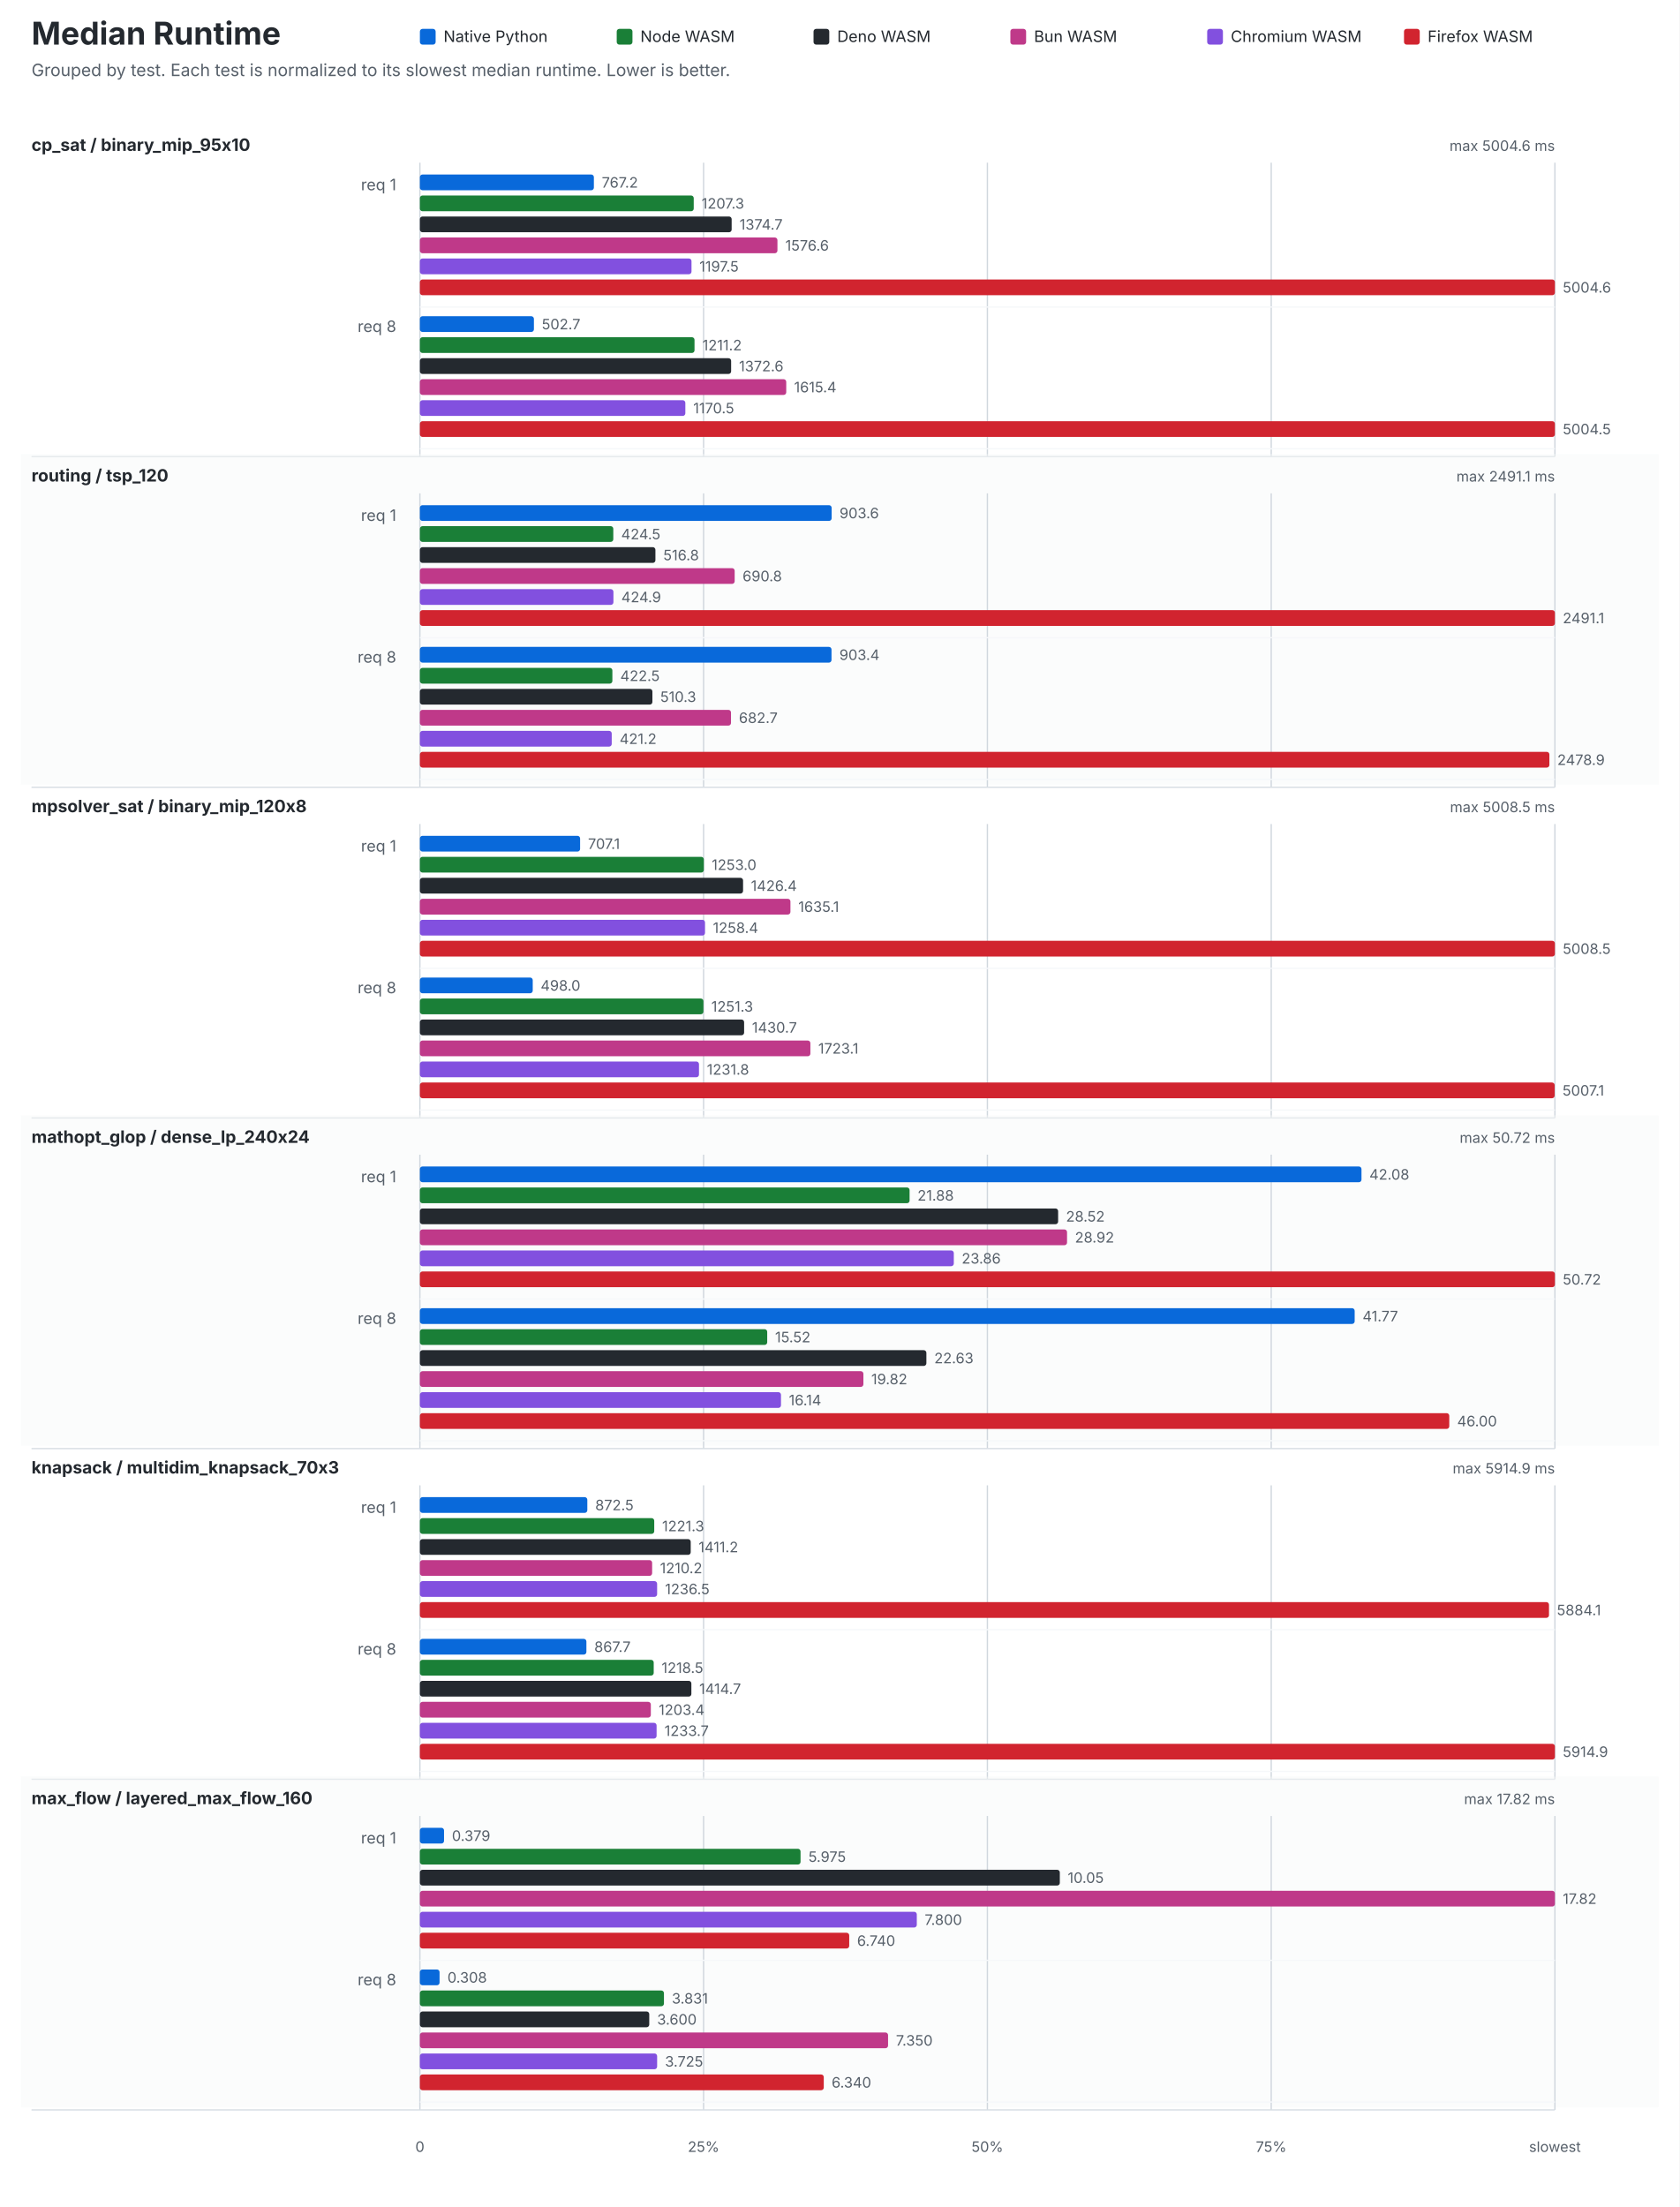
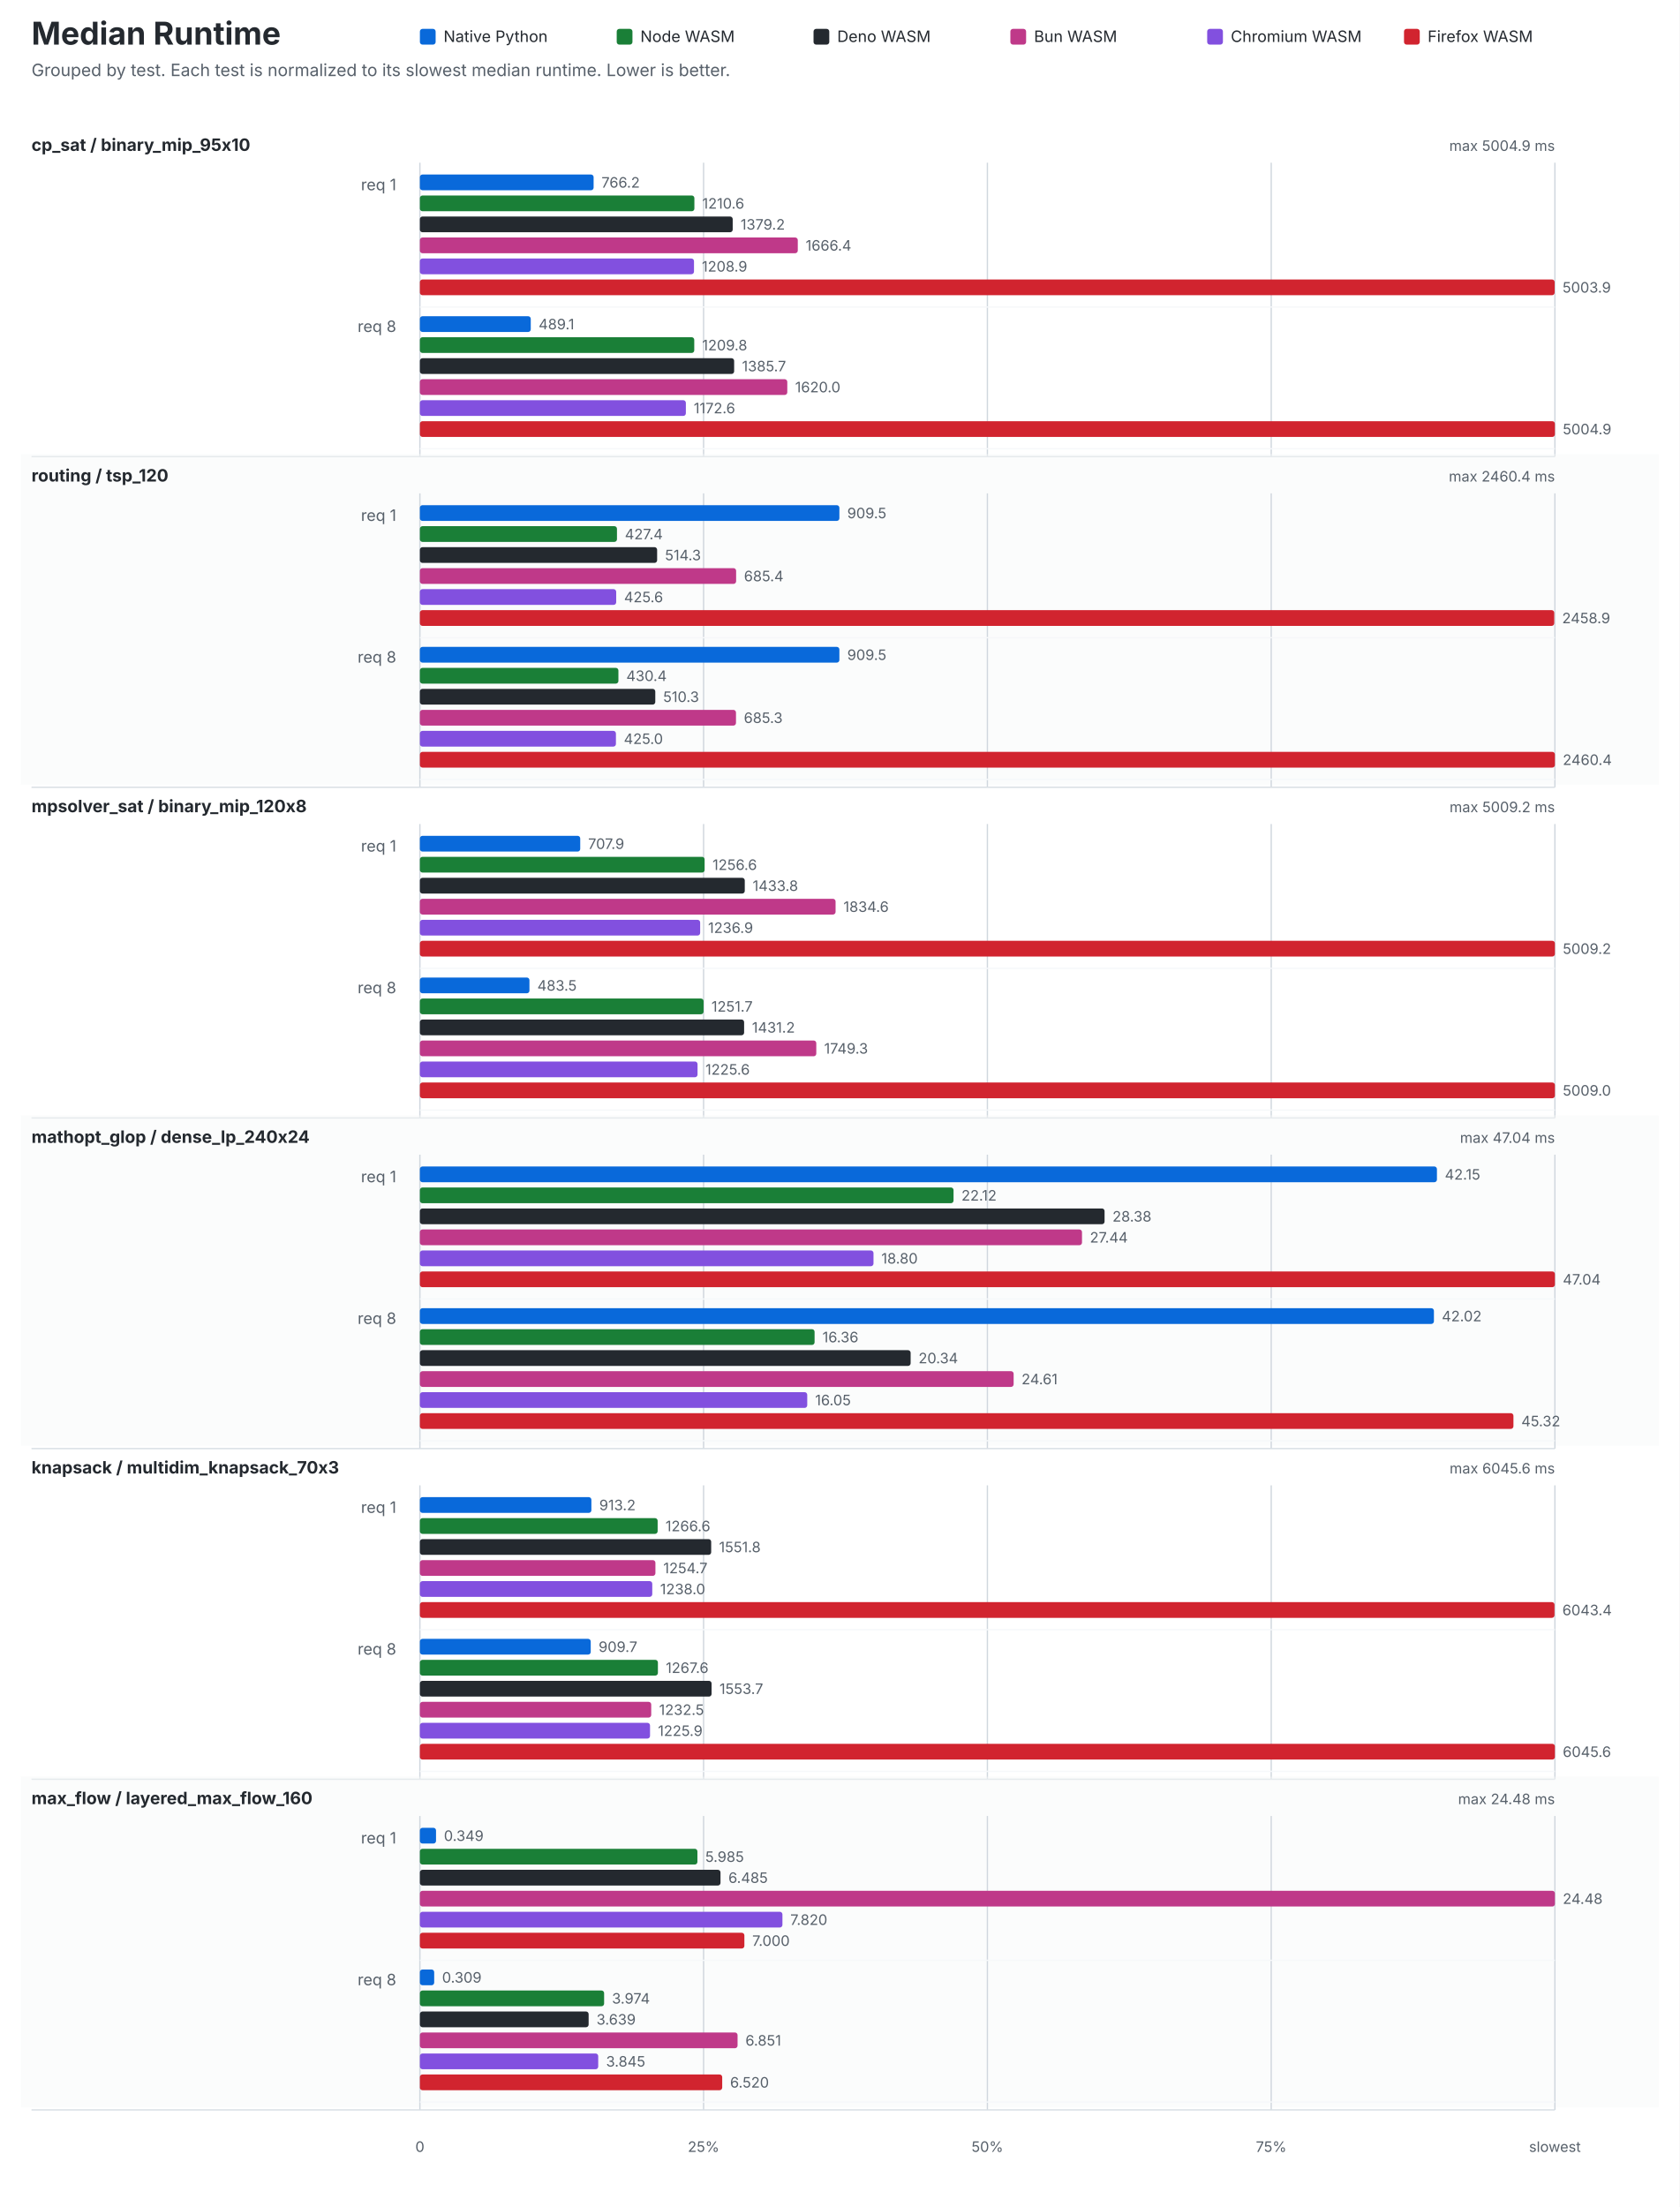
<svg xmlns="http://www.w3.org/2000/svg" width="1280" height="1682" viewBox="0 0 1280 1682" role="img">
  <rect width="100%" height="100%" fill="#ffffff" />
  <style>text{font-family:-apple-system,BlinkMacSystemFont,"Segoe UI",sans-serif}</style>
  <text x="24" y="34" font-size="24" font-weight="700" fill="#24292f">Median Runtime</text>
  <text x="24" y="58" font-size="13" fill="#57606a">Grouped by test. Each test is normalized to its slowest median runtime. Lower is better.</text>
  <rect x="320" y="22" width="12" height="12" rx="2" fill="#0969da" />
  <text x="338" y="32" font-size="12" fill="#24292f">Native Python</text>
  <rect x="470" y="22" width="12" height="12" rx="2" fill="#1a7f37" />
  <text x="488" y="32" font-size="12" fill="#24292f">Node WASM</text>
  <rect x="620" y="22" width="12" height="12" rx="2" fill="#24292f" />
  <text x="638" y="32" font-size="12" fill="#24292f">Deno WASM</text>
  <rect x="770" y="22" width="12" height="12" rx="2" fill="#bf3989" />
  <text x="788" y="32" font-size="12" fill="#24292f">Bun WASM</text>
  <rect x="920" y="22" width="12" height="12" rx="2" fill="#8250df" />
  <text x="938" y="32" font-size="12" fill="#24292f">Chromium WASM</text>
  <rect x="1070" y="22" width="12" height="12" rx="2" fill="#d1242f" />
  <text x="1088" y="32" font-size="12" fill="#24292f">Firefox WASM</text>
  <text x="320.0" y="1640" text-anchor="middle" font-size="11" fill="#57606a">0</text>
  <text x="536.2" y="1640" text-anchor="middle" font-size="11" fill="#57606a">25%</text>
  <text x="752.5" y="1640" text-anchor="middle" font-size="11" fill="#57606a">50%</text>
  <text x="968.8" y="1640" text-anchor="middle" font-size="11" fill="#57606a">75%</text>
  <text x="1185.0" y="1640" text-anchor="middle" font-size="11" fill="#57606a">slowest</text>
  <text x="24" y="115" font-size="13" font-weight="700" fill="#24292f">cp_sat / binary_mip_95x10</text>
-   <text x="1185" y="115" text-anchor="end" font-size="11" fill="#57606a">max 5004.6 ms</text>
+   <text x="1185" y="115" text-anchor="end" font-size="11" fill="#57606a">max 5004.9 ms</text>
  <line x1="320.0" y1="124" x2="320.0" y2="348" stroke="#d0d7de" stroke-width="1" />
  <line x1="536.2" y1="124" x2="536.2" y2="348" stroke="#d0d7de" stroke-width="1" />
  <line x1="752.5" y1="124" x2="752.5" y2="348" stroke="#d0d7de" stroke-width="1" />
  <line x1="968.8" y1="124" x2="968.8" y2="348" stroke="#d0d7de" stroke-width="1" />
  <line x1="1185.0" y1="124" x2="1185.0" y2="348" stroke="#d0d7de" stroke-width="1" />
  <text x="302" y="145" text-anchor="end" font-size="12" fill="#57606a">req 1</text>
  <line x1="320" y1="234" x2="1185" y2="234" stroke="#f6f8fa" />
-   <rect x="320" y="133" width="132.6" height="12" rx="2" fill="#0969da" />
-   <text x="458.6" y="143" font-size="11" fill="#57606a">767.2</text>
-   <rect x="320" y="149" width="208.7" height="12" rx="2" fill="#1a7f37" />
-   <text x="534.7" y="159" font-size="11" fill="#57606a">1207.3</text>
-   <rect x="320" y="165" width="237.6" height="12" rx="2" fill="#24292f" />
-   <text x="563.6" y="175" font-size="11" fill="#57606a">1374.7</text>
-   <rect x="320" y="181" width="272.5" height="12" rx="2" fill="#bf3989" />
-   <text x="598.5" y="191" font-size="11" fill="#57606a">1576.6</text>
-   <rect x="320" y="197" width="207.0" height="12" rx="2" fill="#8250df" />
-   <text x="533.0" y="207" font-size="11" fill="#57606a">1197.5</text>
-   <rect x="320" y="213" width="865.0" height="12" rx="2" fill="#d1242f" />
-   <text x="1191.0" y="223" font-size="11" fill="#57606a">5004.6</text>
+   <rect x="320" y="133" width="132.4" height="12" rx="2" fill="#0969da" />
+   <text x="458.4" y="143" font-size="11" fill="#57606a">766.2</text>
+   <rect x="320" y="149" width="209.2" height="12" rx="2" fill="#1a7f37" />
+   <text x="535.2" y="159" font-size="11" fill="#57606a">1210.6</text>
+   <rect x="320" y="165" width="238.4" height="12" rx="2" fill="#24292f" />
+   <text x="564.4" y="175" font-size="11" fill="#57606a">1379.2</text>
+   <rect x="320" y="181" width="288.0" height="12" rx="2" fill="#bf3989" />
+   <text x="614.0" y="191" font-size="11" fill="#57606a">1666.4</text>
+   <rect x="320" y="197" width="208.9" height="12" rx="2" fill="#8250df" />
+   <text x="534.9" y="207" font-size="11" fill="#57606a">1208.9</text>
+   <rect x="320" y="213" width="864.8" height="12" rx="2" fill="#d1242f" />
+   <text x="1190.8" y="223" font-size="11" fill="#57606a">5003.9</text>
  <text x="302" y="253" text-anchor="end" font-size="12" fill="#57606a">req 8</text>
  <line x1="320" y1="342" x2="1185" y2="342" stroke="#f6f8fa" />
-   <rect x="320" y="241" width="86.9" height="12" rx="2" fill="#0969da" />
-   <text x="412.9" y="251" font-size="11" fill="#57606a">502.7</text>
-   <rect x="320" y="257" width="209.3" height="12" rx="2" fill="#1a7f37" />
-   <text x="535.3" y="267" font-size="11" fill="#57606a">1211.2</text>
-   <rect x="320" y="273" width="237.2" height="12" rx="2" fill="#24292f" />
-   <text x="563.2" y="283" font-size="11" fill="#57606a">1372.6</text>
-   <rect x="320" y="289" width="279.2" height="12" rx="2" fill="#bf3989" />
-   <text x="605.2" y="299" font-size="11" fill="#57606a">1615.4</text>
-   <rect x="320" y="305" width="202.3" height="12" rx="2" fill="#8250df" />
-   <text x="528.3" y="315" font-size="11" fill="#57606a">1170.5</text>
+   <rect x="320" y="241" width="84.5" height="12" rx="2" fill="#0969da" />
+   <text x="410.5" y="251" font-size="11" fill="#57606a">489.1</text>
+   <rect x="320" y="257" width="209.1" height="12" rx="2" fill="#1a7f37" />
+   <text x="535.1" y="267" font-size="11" fill="#57606a">1209.8</text>
+   <rect x="320" y="273" width="239.5" height="12" rx="2" fill="#24292f" />
+   <text x="565.5" y="283" font-size="11" fill="#57606a">1385.7</text>
+   <rect x="320" y="289" width="280.0" height="12" rx="2" fill="#bf3989" />
+   <text x="606.0" y="299" font-size="11" fill="#57606a">1620.0</text>
+   <rect x="320" y="305" width="202.7" height="12" rx="2" fill="#8250df" />
+   <text x="528.7" y="315" font-size="11" fill="#57606a">1172.6</text>
  <rect x="320" y="321" width="865.0" height="12" rx="2" fill="#d1242f" />
-   <text x="1191.0" y="331" font-size="11" fill="#57606a">5004.5</text>
+   <text x="1191.0" y="331" font-size="11" fill="#57606a">5004.9</text>
  <line x1="24" y1="348" x2="1185" y2="348" stroke="#d8dee4" />
  <rect x="16" y="346" width="1248" height="252" fill="#f6f8fa" fill-opacity="0.45" />
  <text x="24" y="367" font-size="13" font-weight="700" fill="#24292f">routing / tsp_120</text>
-   <text x="1185" y="367" text-anchor="end" font-size="11" fill="#57606a">max 2491.1 ms</text>
+   <text x="1185" y="367" text-anchor="end" font-size="11" fill="#57606a">max 2460.4 ms</text>
  <line x1="320.0" y1="376" x2="320.0" y2="600" stroke="#d0d7de" stroke-width="1" />
  <line x1="536.2" y1="376" x2="536.2" y2="600" stroke="#d0d7de" stroke-width="1" />
  <line x1="752.5" y1="376" x2="752.5" y2="600" stroke="#d0d7de" stroke-width="1" />
  <line x1="968.8" y1="376" x2="968.8" y2="600" stroke="#d0d7de" stroke-width="1" />
  <line x1="1185.0" y1="376" x2="1185.0" y2="600" stroke="#d0d7de" stroke-width="1" />
  <text x="302" y="397" text-anchor="end" font-size="12" fill="#57606a">req 1</text>
  <line x1="320" y1="486" x2="1185" y2="486" stroke="#f6f8fa" />
-   <rect x="320" y="385" width="313.8" height="12" rx="2" fill="#0969da" />
-   <text x="639.8" y="395" font-size="11" fill="#57606a">903.6</text>
-   <rect x="320" y="401" width="147.4" height="12" rx="2" fill="#1a7f37" />
-   <text x="473.4" y="411" font-size="11" fill="#57606a">424.5</text>
-   <rect x="320" y="417" width="179.5" height="12" rx="2" fill="#24292f" />
-   <text x="505.5" y="427" font-size="11" fill="#57606a">516.8</text>
-   <rect x="320" y="433" width="239.9" height="12" rx="2" fill="#bf3989" />
-   <text x="565.9" y="443" font-size="11" fill="#57606a">690.8</text>
-   <rect x="320" y="449" width="147.5" height="12" rx="2" fill="#8250df" />
-   <text x="473.5" y="459" font-size="11" fill="#57606a">424.9</text>
-   <rect x="320" y="465" width="865.0" height="12" rx="2" fill="#d1242f" />
-   <text x="1191.0" y="475" font-size="11" fill="#57606a">2491.1</text>
+   <rect x="320" y="385" width="319.7" height="12" rx="2" fill="#0969da" />
+   <text x="645.7" y="395" font-size="11" fill="#57606a">909.5</text>
+   <rect x="320" y="401" width="150.2" height="12" rx="2" fill="#1a7f37" />
+   <text x="476.2" y="411" font-size="11" fill="#57606a">427.4</text>
+   <rect x="320" y="417" width="180.8" height="12" rx="2" fill="#24292f" />
+   <text x="506.8" y="427" font-size="11" fill="#57606a">514.3</text>
+   <rect x="320" y="433" width="241.0" height="12" rx="2" fill="#bf3989" />
+   <text x="567.0" y="443" font-size="11" fill="#57606a">685.4</text>
+   <rect x="320" y="449" width="149.6" height="12" rx="2" fill="#8250df" />
+   <text x="475.6" y="459" font-size="11" fill="#57606a">425.6</text>
+   <rect x="320" y="465" width="864.5" height="12" rx="2" fill="#d1242f" />
+   <text x="1190.5" y="475" font-size="11" fill="#57606a">2458.9</text>
  <text x="302" y="505" text-anchor="end" font-size="12" fill="#57606a">req 8</text>
  <line x1="320" y1="594" x2="1185" y2="594" stroke="#f6f8fa" />
-   <rect x="320" y="493" width="313.7" height="12" rx="2" fill="#0969da" />
-   <text x="639.7" y="503" font-size="11" fill="#57606a">903.4</text>
-   <rect x="320" y="509" width="146.7" height="12" rx="2" fill="#1a7f37" />
-   <text x="472.7" y="519" font-size="11" fill="#57606a">422.5</text>
-   <rect x="320" y="525" width="177.2" height="12" rx="2" fill="#24292f" />
-   <text x="503.2" y="535" font-size="11" fill="#57606a">510.3</text>
-   <rect x="320" y="541" width="237.1" height="12" rx="2" fill="#bf3989" />
-   <text x="563.1" y="551" font-size="11" fill="#57606a">682.7</text>
-   <rect x="320" y="557" width="146.2" height="12" rx="2" fill="#8250df" />
-   <text x="472.2" y="567" font-size="11" fill="#57606a">421.2</text>
-   <rect x="320" y="573" width="860.8" height="12" rx="2" fill="#d1242f" />
-   <text x="1186.8" y="583" font-size="11" fill="#57606a">2478.9</text>
+   <rect x="320" y="493" width="319.7" height="12" rx="2" fill="#0969da" />
+   <text x="645.7" y="503" font-size="11" fill="#57606a">909.5</text>
+   <rect x="320" y="509" width="151.3" height="12" rx="2" fill="#1a7f37" />
+   <text x="477.3" y="519" font-size="11" fill="#57606a">430.4</text>
+   <rect x="320" y="525" width="179.4" height="12" rx="2" fill="#24292f" />
+   <text x="505.4" y="535" font-size="11" fill="#57606a">510.3</text>
+   <rect x="320" y="541" width="240.9" height="12" rx="2" fill="#bf3989" />
+   <text x="566.9" y="551" font-size="11" fill="#57606a">685.3</text>
+   <rect x="320" y="557" width="149.4" height="12" rx="2" fill="#8250df" />
+   <text x="475.4" y="567" font-size="11" fill="#57606a">425.0</text>
+   <rect x="320" y="573" width="865.0" height="12" rx="2" fill="#d1242f" />
+   <text x="1191.0" y="583" font-size="11" fill="#57606a">2460.4</text>
  <line x1="24" y1="600" x2="1185" y2="600" stroke="#d8dee4" />
  <text x="24" y="619" font-size="13" font-weight="700" fill="#24292f">mpsolver_sat / binary_mip_120x8</text>
-   <text x="1185" y="619" text-anchor="end" font-size="11" fill="#57606a">max 5008.5 ms</text>
+   <text x="1185" y="619" text-anchor="end" font-size="11" fill="#57606a">max 5009.2 ms</text>
  <line x1="320.0" y1="628" x2="320.0" y2="852" stroke="#d0d7de" stroke-width="1" />
  <line x1="536.2" y1="628" x2="536.2" y2="852" stroke="#d0d7de" stroke-width="1" />
  <line x1="752.5" y1="628" x2="752.5" y2="852" stroke="#d0d7de" stroke-width="1" />
  <line x1="968.8" y1="628" x2="968.8" y2="852" stroke="#d0d7de" stroke-width="1" />
  <line x1="1185.0" y1="628" x2="1185.0" y2="852" stroke="#d0d7de" stroke-width="1" />
  <text x="302" y="649" text-anchor="end" font-size="12" fill="#57606a">req 1</text>
  <line x1="320" y1="738" x2="1185" y2="738" stroke="#f6f8fa" />
-   <rect x="320" y="637" width="122.1" height="12" rx="2" fill="#0969da" />
-   <text x="448.1" y="647" font-size="11" fill="#57606a">707.1</text>
-   <rect x="320" y="653" width="216.4" height="12" rx="2" fill="#1a7f37" />
-   <text x="542.4" y="663" font-size="11" fill="#57606a">1253.0</text>
-   <rect x="320" y="669" width="246.3" height="12" rx="2" fill="#24292f" />
-   <text x="572.3" y="679" font-size="11" fill="#57606a">1426.4</text>
-   <rect x="320" y="685" width="282.4" height="12" rx="2" fill="#bf3989" />
-   <text x="608.4" y="695" font-size="11" fill="#57606a">1635.1</text>
-   <rect x="320" y="701" width="217.3" height="12" rx="2" fill="#8250df" />
-   <text x="543.3" y="711" font-size="11" fill="#57606a">1258.4</text>
+   <rect x="320" y="637" width="122.2" height="12" rx="2" fill="#0969da" />
+   <text x="448.2" y="647" font-size="11" fill="#57606a">707.9</text>
+   <rect x="320" y="653" width="217.0" height="12" rx="2" fill="#1a7f37" />
+   <text x="543.0" y="663" font-size="11" fill="#57606a">1256.6</text>
+   <rect x="320" y="669" width="247.6" height="12" rx="2" fill="#24292f" />
+   <text x="573.6" y="679" font-size="11" fill="#57606a">1433.8</text>
+   <rect x="320" y="685" width="316.8" height="12" rx="2" fill="#bf3989" />
+   <text x="642.8" y="695" font-size="11" fill="#57606a">1834.6</text>
+   <rect x="320" y="701" width="213.6" height="12" rx="2" fill="#8250df" />
+   <text x="539.6" y="711" font-size="11" fill="#57606a">1236.9</text>
  <rect x="320" y="717" width="865.0" height="12" rx="2" fill="#d1242f" />
-   <text x="1191.0" y="727" font-size="11" fill="#57606a">5008.5</text>
+   <text x="1191.0" y="727" font-size="11" fill="#57606a">5009.2</text>
  <text x="302" y="757" text-anchor="end" font-size="12" fill="#57606a">req 8</text>
  <line x1="320" y1="846" x2="1185" y2="846" stroke="#f6f8fa" />
-   <rect x="320" y="745" width="86.0" height="12" rx="2" fill="#0969da" />
-   <text x="412.0" y="755" font-size="11" fill="#57606a">498.0</text>
-   <rect x="320" y="761" width="216.1" height="12" rx="2" fill="#1a7f37" />
-   <text x="542.1" y="771" font-size="11" fill="#57606a">1251.3</text>
+   <rect x="320" y="745" width="83.5" height="12" rx="2" fill="#0969da" />
+   <text x="409.5" y="755" font-size="11" fill="#57606a">483.5</text>
+   <rect x="320" y="761" width="216.2" height="12" rx="2" fill="#1a7f37" />
+   <text x="542.2" y="771" font-size="11" fill="#57606a">1251.7</text>
  <rect x="320" y="777" width="247.1" height="12" rx="2" fill="#24292f" />
-   <text x="573.1" y="787" font-size="11" fill="#57606a">1430.7</text>
-   <rect x="320" y="793" width="297.6" height="12" rx="2" fill="#bf3989" />
-   <text x="623.6" y="803" font-size="11" fill="#57606a">1723.1</text>
-   <rect x="320" y="809" width="212.7" height="12" rx="2" fill="#8250df" />
-   <text x="538.7" y="819" font-size="11" fill="#57606a">1231.8</text>
-   <rect x="320" y="825" width="864.8" height="12" rx="2" fill="#d1242f" />
-   <text x="1190.8" y="835" font-size="11" fill="#57606a">5007.1</text>
+   <text x="573.1" y="787" font-size="11" fill="#57606a">1431.2</text>
+   <rect x="320" y="793" width="302.1" height="12" rx="2" fill="#bf3989" />
+   <text x="628.1" y="803" font-size="11" fill="#57606a">1749.3</text>
+   <rect x="320" y="809" width="211.6" height="12" rx="2" fill="#8250df" />
+   <text x="537.6" y="819" font-size="11" fill="#57606a">1225.6</text>
+   <rect x="320" y="825" width="865.0" height="12" rx="2" fill="#d1242f" />
+   <text x="1191.0" y="835" font-size="11" fill="#57606a">5009.0</text>
  <line x1="24" y1="852" x2="1185" y2="852" stroke="#d8dee4" />
  <rect x="16" y="850" width="1248" height="252" fill="#f6f8fa" fill-opacity="0.45" />
  <text x="24" y="871" font-size="13" font-weight="700" fill="#24292f">mathopt_glop / dense_lp_240x24</text>
-   <text x="1185" y="871" text-anchor="end" font-size="11" fill="#57606a">max 50.72 ms</text>
+   <text x="1185" y="871" text-anchor="end" font-size="11" fill="#57606a">max 47.04 ms</text>
  <line x1="320.0" y1="880" x2="320.0" y2="1104" stroke="#d0d7de" stroke-width="1" />
  <line x1="536.2" y1="880" x2="536.2" y2="1104" stroke="#d0d7de" stroke-width="1" />
  <line x1="752.5" y1="880" x2="752.5" y2="1104" stroke="#d0d7de" stroke-width="1" />
  <line x1="968.8" y1="880" x2="968.8" y2="1104" stroke="#d0d7de" stroke-width="1" />
  <line x1="1185.0" y1="880" x2="1185.0" y2="1104" stroke="#d0d7de" stroke-width="1" />
  <text x="302" y="901" text-anchor="end" font-size="12" fill="#57606a">req 1</text>
  <line x1="320" y1="990" x2="1185" y2="990" stroke="#f6f8fa" />
-   <rect x="320" y="889" width="717.6" height="12" rx="2" fill="#0969da" />
-   <text x="1043.6" y="899" font-size="11" fill="#57606a">42.08</text>
-   <rect x="320" y="905" width="373.2" height="12" rx="2" fill="#1a7f37" />
-   <text x="699.2" y="915" font-size="11" fill="#57606a">21.88</text>
-   <rect x="320" y="921" width="486.4" height="12" rx="2" fill="#24292f" />
-   <text x="812.4" y="931" font-size="11" fill="#57606a">28.52</text>
-   <rect x="320" y="937" width="493.2" height="12" rx="2" fill="#bf3989" />
-   <text x="819.2" y="947" font-size="11" fill="#57606a">28.92</text>
-   <rect x="320" y="953" width="406.9" height="12" rx="2" fill="#8250df" />
-   <text x="732.9" y="963" font-size="11" fill="#57606a">23.86</text>
+   <rect x="320" y="889" width="775.1" height="12" rx="2" fill="#0969da" />
+   <text x="1101.1" y="899" font-size="11" fill="#57606a">42.15</text>
+   <rect x="320" y="905" width="406.7" height="12" rx="2" fill="#1a7f37" />
+   <text x="732.7" y="915" font-size="11" fill="#57606a">22.12</text>
+   <rect x="320" y="921" width="521.8" height="12" rx="2" fill="#24292f" />
+   <text x="847.8" y="931" font-size="11" fill="#57606a">28.38</text>
+   <rect x="320" y="937" width="504.6" height="12" rx="2" fill="#bf3989" />
+   <text x="830.6" y="947" font-size="11" fill="#57606a">27.44</text>
+   <rect x="320" y="953" width="345.7" height="12" rx="2" fill="#8250df" />
+   <text x="671.7" y="963" font-size="11" fill="#57606a">18.80</text>
  <rect x="320" y="969" width="865.0" height="12" rx="2" fill="#d1242f" />
-   <text x="1191.0" y="979" font-size="11" fill="#57606a">50.72</text>
+   <text x="1191.0" y="979" font-size="11" fill="#57606a">47.04</text>
  <text x="302" y="1009" text-anchor="end" font-size="12" fill="#57606a">req 8</text>
  <line x1="320" y1="1098" x2="1185" y2="1098" stroke="#f6f8fa" />
-   <rect x="320" y="997" width="712.4" height="12" rx="2" fill="#0969da" />
-   <text x="1038.4" y="1007" font-size="11" fill="#57606a">41.77</text>
-   <rect x="320" y="1013" width="264.7" height="12" rx="2" fill="#1a7f37" />
-   <text x="590.7" y="1023" font-size="11" fill="#57606a">15.52</text>
-   <rect x="320" y="1029" width="386.0" height="12" rx="2" fill="#24292f" />
-   <text x="712.0" y="1039" font-size="11" fill="#57606a">22.63</text>
-   <rect x="320" y="1045" width="338.0" height="12" rx="2" fill="#bf3989" />
-   <text x="664.0" y="1055" font-size="11" fill="#57606a">19.82</text>
-   <rect x="320" y="1061" width="275.2" height="12" rx="2" fill="#8250df" />
-   <text x="601.2" y="1071" font-size="11" fill="#57606a">16.14</text>
-   <rect x="320" y="1077" width="784.5" height="12" rx="2" fill="#d1242f" />
-   <text x="1110.5" y="1087" font-size="11" fill="#57606a">46.00</text>
+   <rect x="320" y="997" width="772.8" height="12" rx="2" fill="#0969da" />
+   <text x="1098.8" y="1007" font-size="11" fill="#57606a">42.02</text>
+   <rect x="320" y="1013" width="300.8" height="12" rx="2" fill="#1a7f37" />
+   <text x="626.8" y="1023" font-size="11" fill="#57606a">16.36</text>
+   <rect x="320" y="1029" width="374.0" height="12" rx="2" fill="#24292f" />
+   <text x="700.0" y="1039" font-size="11" fill="#57606a">20.34</text>
+   <rect x="320" y="1045" width="452.5" height="12" rx="2" fill="#bf3989" />
+   <text x="778.5" y="1055" font-size="11" fill="#57606a">24.61</text>
+   <rect x="320" y="1061" width="295.2" height="12" rx="2" fill="#8250df" />
+   <text x="621.2" y="1071" font-size="11" fill="#57606a">16.05</text>
+   <rect x="320" y="1077" width="833.4" height="12" rx="2" fill="#d1242f" />
+   <text x="1159.4" y="1087" font-size="11" fill="#57606a">45.32</text>
  <line x1="24" y1="1104" x2="1185" y2="1104" stroke="#d8dee4" />
  <text x="24" y="1123" font-size="13" font-weight="700" fill="#24292f">knapsack / multidim_knapsack_70x3</text>
-   <text x="1185" y="1123" text-anchor="end" font-size="11" fill="#57606a">max 5914.9 ms</text>
+   <text x="1185" y="1123" text-anchor="end" font-size="11" fill="#57606a">max 6045.6 ms</text>
  <line x1="320.0" y1="1132" x2="320.0" y2="1356" stroke="#d0d7de" stroke-width="1" />
  <line x1="536.2" y1="1132" x2="536.2" y2="1356" stroke="#d0d7de" stroke-width="1" />
  <line x1="752.5" y1="1132" x2="752.5" y2="1356" stroke="#d0d7de" stroke-width="1" />
  <line x1="968.8" y1="1132" x2="968.8" y2="1356" stroke="#d0d7de" stroke-width="1" />
  <line x1="1185.0" y1="1132" x2="1185.0" y2="1356" stroke="#d0d7de" stroke-width="1" />
  <text x="302" y="1153" text-anchor="end" font-size="12" fill="#57606a">req 1</text>
  <line x1="320" y1="1242" x2="1185" y2="1242" stroke="#f6f8fa" />
-   <rect x="320" y="1141" width="127.6" height="12" rx="2" fill="#0969da" />
-   <text x="453.6" y="1151" font-size="11" fill="#57606a">872.5</text>
-   <rect x="320" y="1157" width="178.6" height="12" rx="2" fill="#1a7f37" />
-   <text x="504.6" y="1167" font-size="11" fill="#57606a">1221.3</text>
-   <rect x="320" y="1173" width="206.4" height="12" rx="2" fill="#24292f" />
-   <text x="532.4" y="1183" font-size="11" fill="#57606a">1411.2</text>
-   <rect x="320" y="1189" width="177.0" height="12" rx="2" fill="#bf3989" />
-   <text x="503.0" y="1199" font-size="11" fill="#57606a">1210.2</text>
-   <rect x="320" y="1205" width="180.8" height="12" rx="2" fill="#8250df" />
-   <text x="506.8" y="1215" font-size="11" fill="#57606a">1236.5</text>
-   <rect x="320" y="1221" width="860.5" height="12" rx="2" fill="#d1242f" />
-   <text x="1186.5" y="1231" font-size="11" fill="#57606a">5884.1</text>
+   <rect x="320" y="1141" width="130.7" height="12" rx="2" fill="#0969da" />
+   <text x="456.7" y="1151" font-size="11" fill="#57606a">913.2</text>
+   <rect x="320" y="1157" width="181.2" height="12" rx="2" fill="#1a7f37" />
+   <text x="507.2" y="1167" font-size="11" fill="#57606a">1266.6</text>
+   <rect x="320" y="1173" width="222.0" height="12" rx="2" fill="#24292f" />
+   <text x="548.0" y="1183" font-size="11" fill="#57606a">1551.8</text>
+   <rect x="320" y="1189" width="179.5" height="12" rx="2" fill="#bf3989" />
+   <text x="505.5" y="1199" font-size="11" fill="#57606a">1254.7</text>
+   <rect x="320" y="1205" width="177.1" height="12" rx="2" fill="#8250df" />
+   <text x="503.1" y="1215" font-size="11" fill="#57606a">1238.0</text>
+   <rect x="320" y="1221" width="864.7" height="12" rx="2" fill="#d1242f" />
+   <text x="1190.7" y="1231" font-size="11" fill="#57606a">6043.4</text>
  <text x="302" y="1261" text-anchor="end" font-size="12" fill="#57606a">req 8</text>
  <line x1="320" y1="1350" x2="1185" y2="1350" stroke="#f6f8fa" />
-   <rect x="320" y="1249" width="126.9" height="12" rx="2" fill="#0969da" />
-   <text x="452.9" y="1259" font-size="11" fill="#57606a">867.7</text>
-   <rect x="320" y="1265" width="178.2" height="12" rx="2" fill="#1a7f37" />
-   <text x="504.2" y="1275" font-size="11" fill="#57606a">1218.5</text>
-   <rect x="320" y="1281" width="206.9" height="12" rx="2" fill="#24292f" />
-   <text x="532.9" y="1291" font-size="11" fill="#57606a">1414.7</text>
-   <rect x="320" y="1297" width="176.0" height="12" rx="2" fill="#bf3989" />
-   <text x="502.0" y="1307" font-size="11" fill="#57606a">1203.4</text>
-   <rect x="320" y="1313" width="180.4" height="12" rx="2" fill="#8250df" />
-   <text x="506.4" y="1323" font-size="11" fill="#57606a">1233.7</text>
+   <rect x="320" y="1249" width="130.2" height="12" rx="2" fill="#0969da" />
+   <text x="456.2" y="1259" font-size="11" fill="#57606a">909.7</text>
+   <rect x="320" y="1265" width="181.4" height="12" rx="2" fill="#1a7f37" />
+   <text x="507.4" y="1275" font-size="11" fill="#57606a">1267.6</text>
+   <rect x="320" y="1281" width="222.3" height="12" rx="2" fill="#24292f" />
+   <text x="548.3" y="1291" font-size="11" fill="#57606a">1553.7</text>
+   <rect x="320" y="1297" width="176.3" height="12" rx="2" fill="#bf3989" />
+   <text x="502.3" y="1307" font-size="11" fill="#57606a">1232.5</text>
+   <rect x="320" y="1313" width="175.4" height="12" rx="2" fill="#8250df" />
+   <text x="501.4" y="1323" font-size="11" fill="#57606a">1225.9</text>
  <rect x="320" y="1329" width="865.0" height="12" rx="2" fill="#d1242f" />
-   <text x="1191.0" y="1339" font-size="11" fill="#57606a">5914.9</text>
+   <text x="1191.0" y="1339" font-size="11" fill="#57606a">6045.6</text>
  <line x1="24" y1="1356" x2="1185" y2="1356" stroke="#d8dee4" />
  <rect x="16" y="1354" width="1248" height="252" fill="#f6f8fa" fill-opacity="0.45" />
  <text x="24" y="1375" font-size="13" font-weight="700" fill="#24292f">max_flow / layered_max_flow_160</text>
-   <text x="1185" y="1375" text-anchor="end" font-size="11" fill="#57606a">max 17.82 ms</text>
+   <text x="1185" y="1375" text-anchor="end" font-size="11" fill="#57606a">max 24.48 ms</text>
  <line x1="320.0" y1="1384" x2="320.0" y2="1608" stroke="#d0d7de" stroke-width="1" />
  <line x1="536.2" y1="1384" x2="536.2" y2="1608" stroke="#d0d7de" stroke-width="1" />
  <line x1="752.5" y1="1384" x2="752.5" y2="1608" stroke="#d0d7de" stroke-width="1" />
  <line x1="968.8" y1="1384" x2="968.8" y2="1608" stroke="#d0d7de" stroke-width="1" />
  <line x1="1185.0" y1="1384" x2="1185.0" y2="1608" stroke="#d0d7de" stroke-width="1" />
  <text x="302" y="1405" text-anchor="end" font-size="12" fill="#57606a">req 1</text>
  <line x1="320" y1="1494" x2="1185" y2="1494" stroke="#f6f8fa" />
-   <rect x="320" y="1393" width="18.4" height="12" rx="2" fill="#0969da" />
-   <text x="344.4" y="1403" font-size="11" fill="#57606a">0.379</text>
-   <rect x="320" y="1409" width="290.1" height="12" rx="2" fill="#1a7f37" />
-   <text x="616.1" y="1419" font-size="11" fill="#57606a">5.975</text>
-   <rect x="320" y="1425" width="487.7" height="12" rx="2" fill="#24292f" />
-   <text x="813.7" y="1435" font-size="11" fill="#57606a">10.05</text>
+   <rect x="320" y="1393" width="12.3" height="12" rx="2" fill="#0969da" />
+   <text x="338.3" y="1403" font-size="11" fill="#57606a">0.349</text>
+   <rect x="320" y="1409" width="211.5" height="12" rx="2" fill="#1a7f37" />
+   <text x="537.5" y="1419" font-size="11" fill="#57606a">5.985</text>
+   <rect x="320" y="1425" width="229.1" height="12" rx="2" fill="#24292f" />
+   <text x="555.1" y="1435" font-size="11" fill="#57606a">6.485</text>
  <rect x="320" y="1441" width="865.0" height="12" rx="2" fill="#bf3989" />
-   <text x="1191.0" y="1451" font-size="11" fill="#57606a">17.82</text>
-   <rect x="320" y="1457" width="378.7" height="12" rx="2" fill="#8250df" />
-   <text x="704.7" y="1467" font-size="11" fill="#57606a">7.800</text>
-   <rect x="320" y="1473" width="327.2" height="12" rx="2" fill="#d1242f" />
-   <text x="653.2" y="1483" font-size="11" fill="#57606a">6.740</text>
+   <text x="1191.0" y="1451" font-size="11" fill="#57606a">24.48</text>
+   <rect x="320" y="1457" width="276.3" height="12" rx="2" fill="#8250df" />
+   <text x="602.3" y="1467" font-size="11" fill="#57606a">7.820</text>
+   <rect x="320" y="1473" width="247.3" height="12" rx="2" fill="#d1242f" />
+   <text x="573.3" y="1483" font-size="11" fill="#57606a">7.000</text>
  <text x="302" y="1513" text-anchor="end" font-size="12" fill="#57606a">req 8</text>
  <line x1="320" y1="1602" x2="1185" y2="1602" stroke="#f6f8fa" />
-   <rect x="320" y="1501" width="15.0" height="12" rx="2" fill="#0969da" />
-   <text x="341.0" y="1511" font-size="11" fill="#57606a">0.308</text>
-   <rect x="320" y="1517" width="186.0" height="12" rx="2" fill="#1a7f37" />
-   <text x="512.0" y="1527" font-size="11" fill="#57606a">3.831</text>
-   <rect x="320" y="1533" width="174.8" height="12" rx="2" fill="#24292f" />
-   <text x="500.8" y="1543" font-size="11" fill="#57606a">3.600</text>
-   <rect x="320" y="1549" width="356.8" height="12" rx="2" fill="#bf3989" />
-   <text x="682.8" y="1559" font-size="11" fill="#57606a">7.350</text>
-   <rect x="320" y="1565" width="180.8" height="12" rx="2" fill="#8250df" />
-   <text x="506.8" y="1575" font-size="11" fill="#57606a">3.725</text>
-   <rect x="320" y="1581" width="307.8" height="12" rx="2" fill="#d1242f" />
-   <text x="633.8" y="1591" font-size="11" fill="#57606a">6.340</text>
+   <rect x="320" y="1501" width="10.9" height="12" rx="2" fill="#0969da" />
+   <text x="336.9" y="1511" font-size="11" fill="#57606a">0.309</text>
+   <rect x="320" y="1517" width="140.4" height="12" rx="2" fill="#1a7f37" />
+   <text x="466.4" y="1527" font-size="11" fill="#57606a">3.974</text>
+   <rect x="320" y="1533" width="128.6" height="12" rx="2" fill="#24292f" />
+   <text x="454.6" y="1543" font-size="11" fill="#57606a">3.639</text>
+   <rect x="320" y="1549" width="242.1" height="12" rx="2" fill="#bf3989" />
+   <text x="568.1" y="1559" font-size="11" fill="#57606a">6.851</text>
+   <rect x="320" y="1565" width="135.9" height="12" rx="2" fill="#8250df" />
+   <text x="461.9" y="1575" font-size="11" fill="#57606a">3.845</text>
+   <rect x="320" y="1581" width="230.4" height="12" rx="2" fill="#d1242f" />
+   <text x="556.4" y="1591" font-size="11" fill="#57606a">6.520</text>
  <line x1="24" y1="1608" x2="1185" y2="1608" stroke="#d8dee4" />
</svg>
